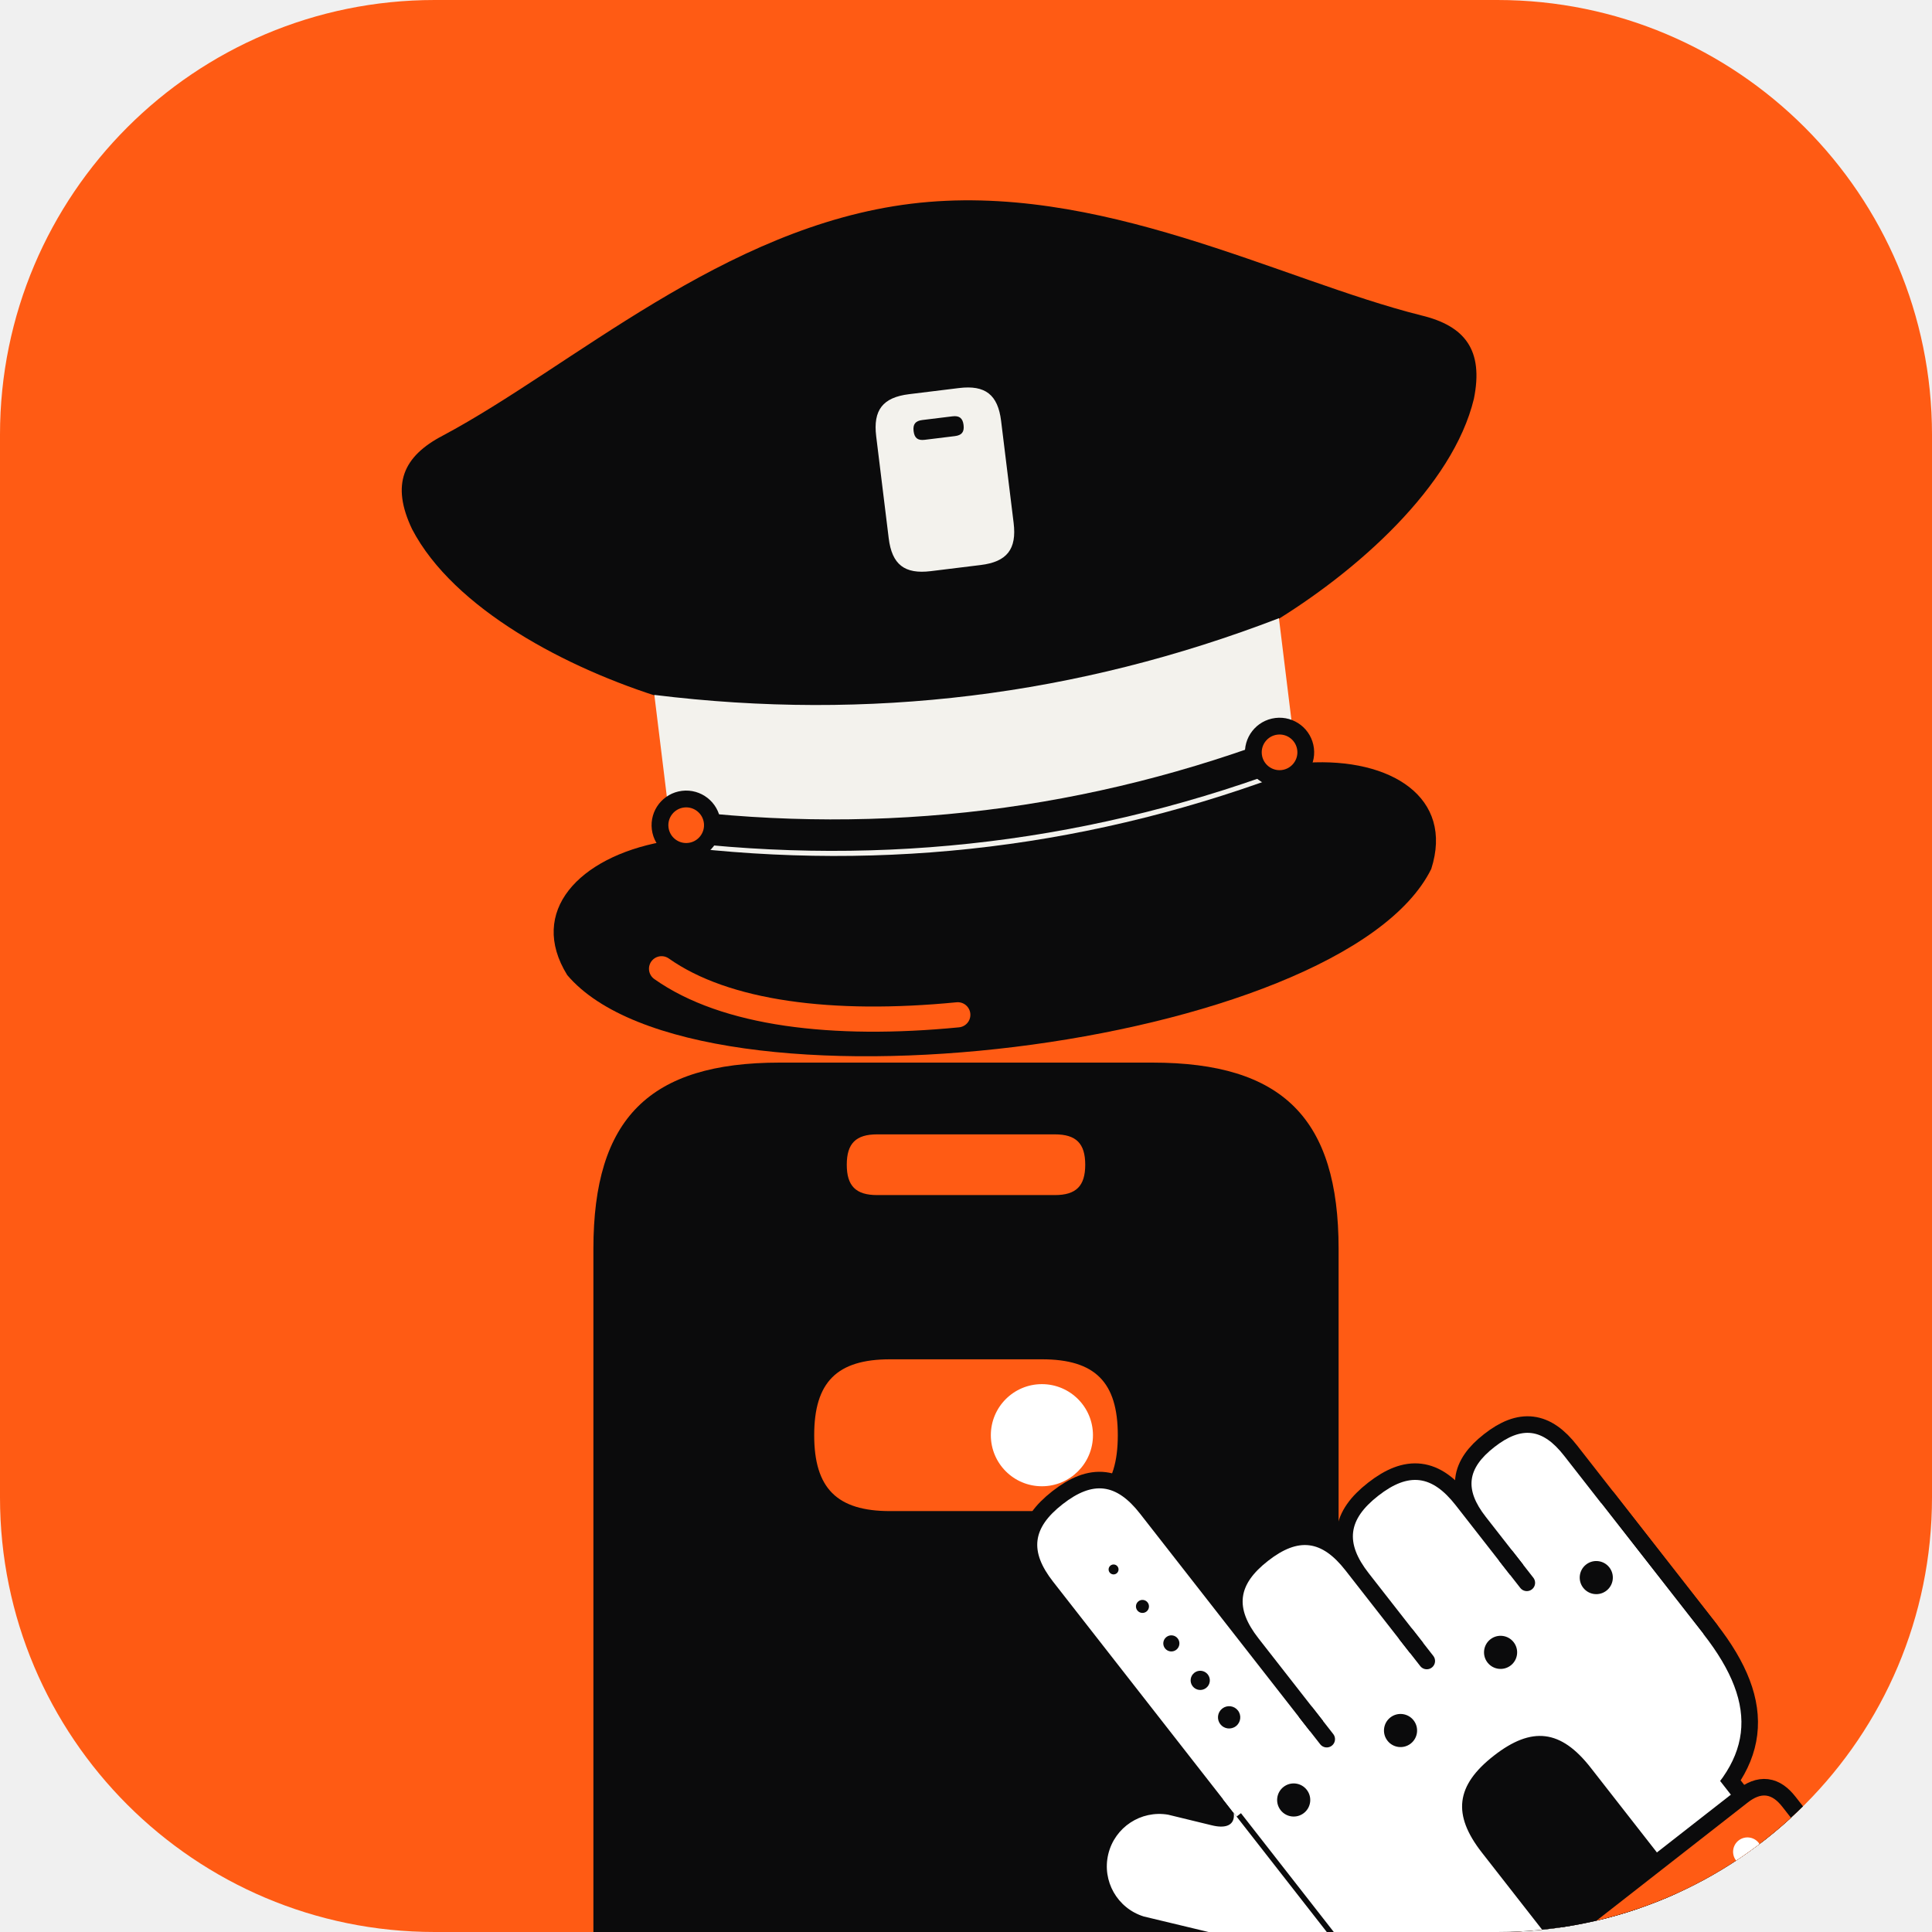
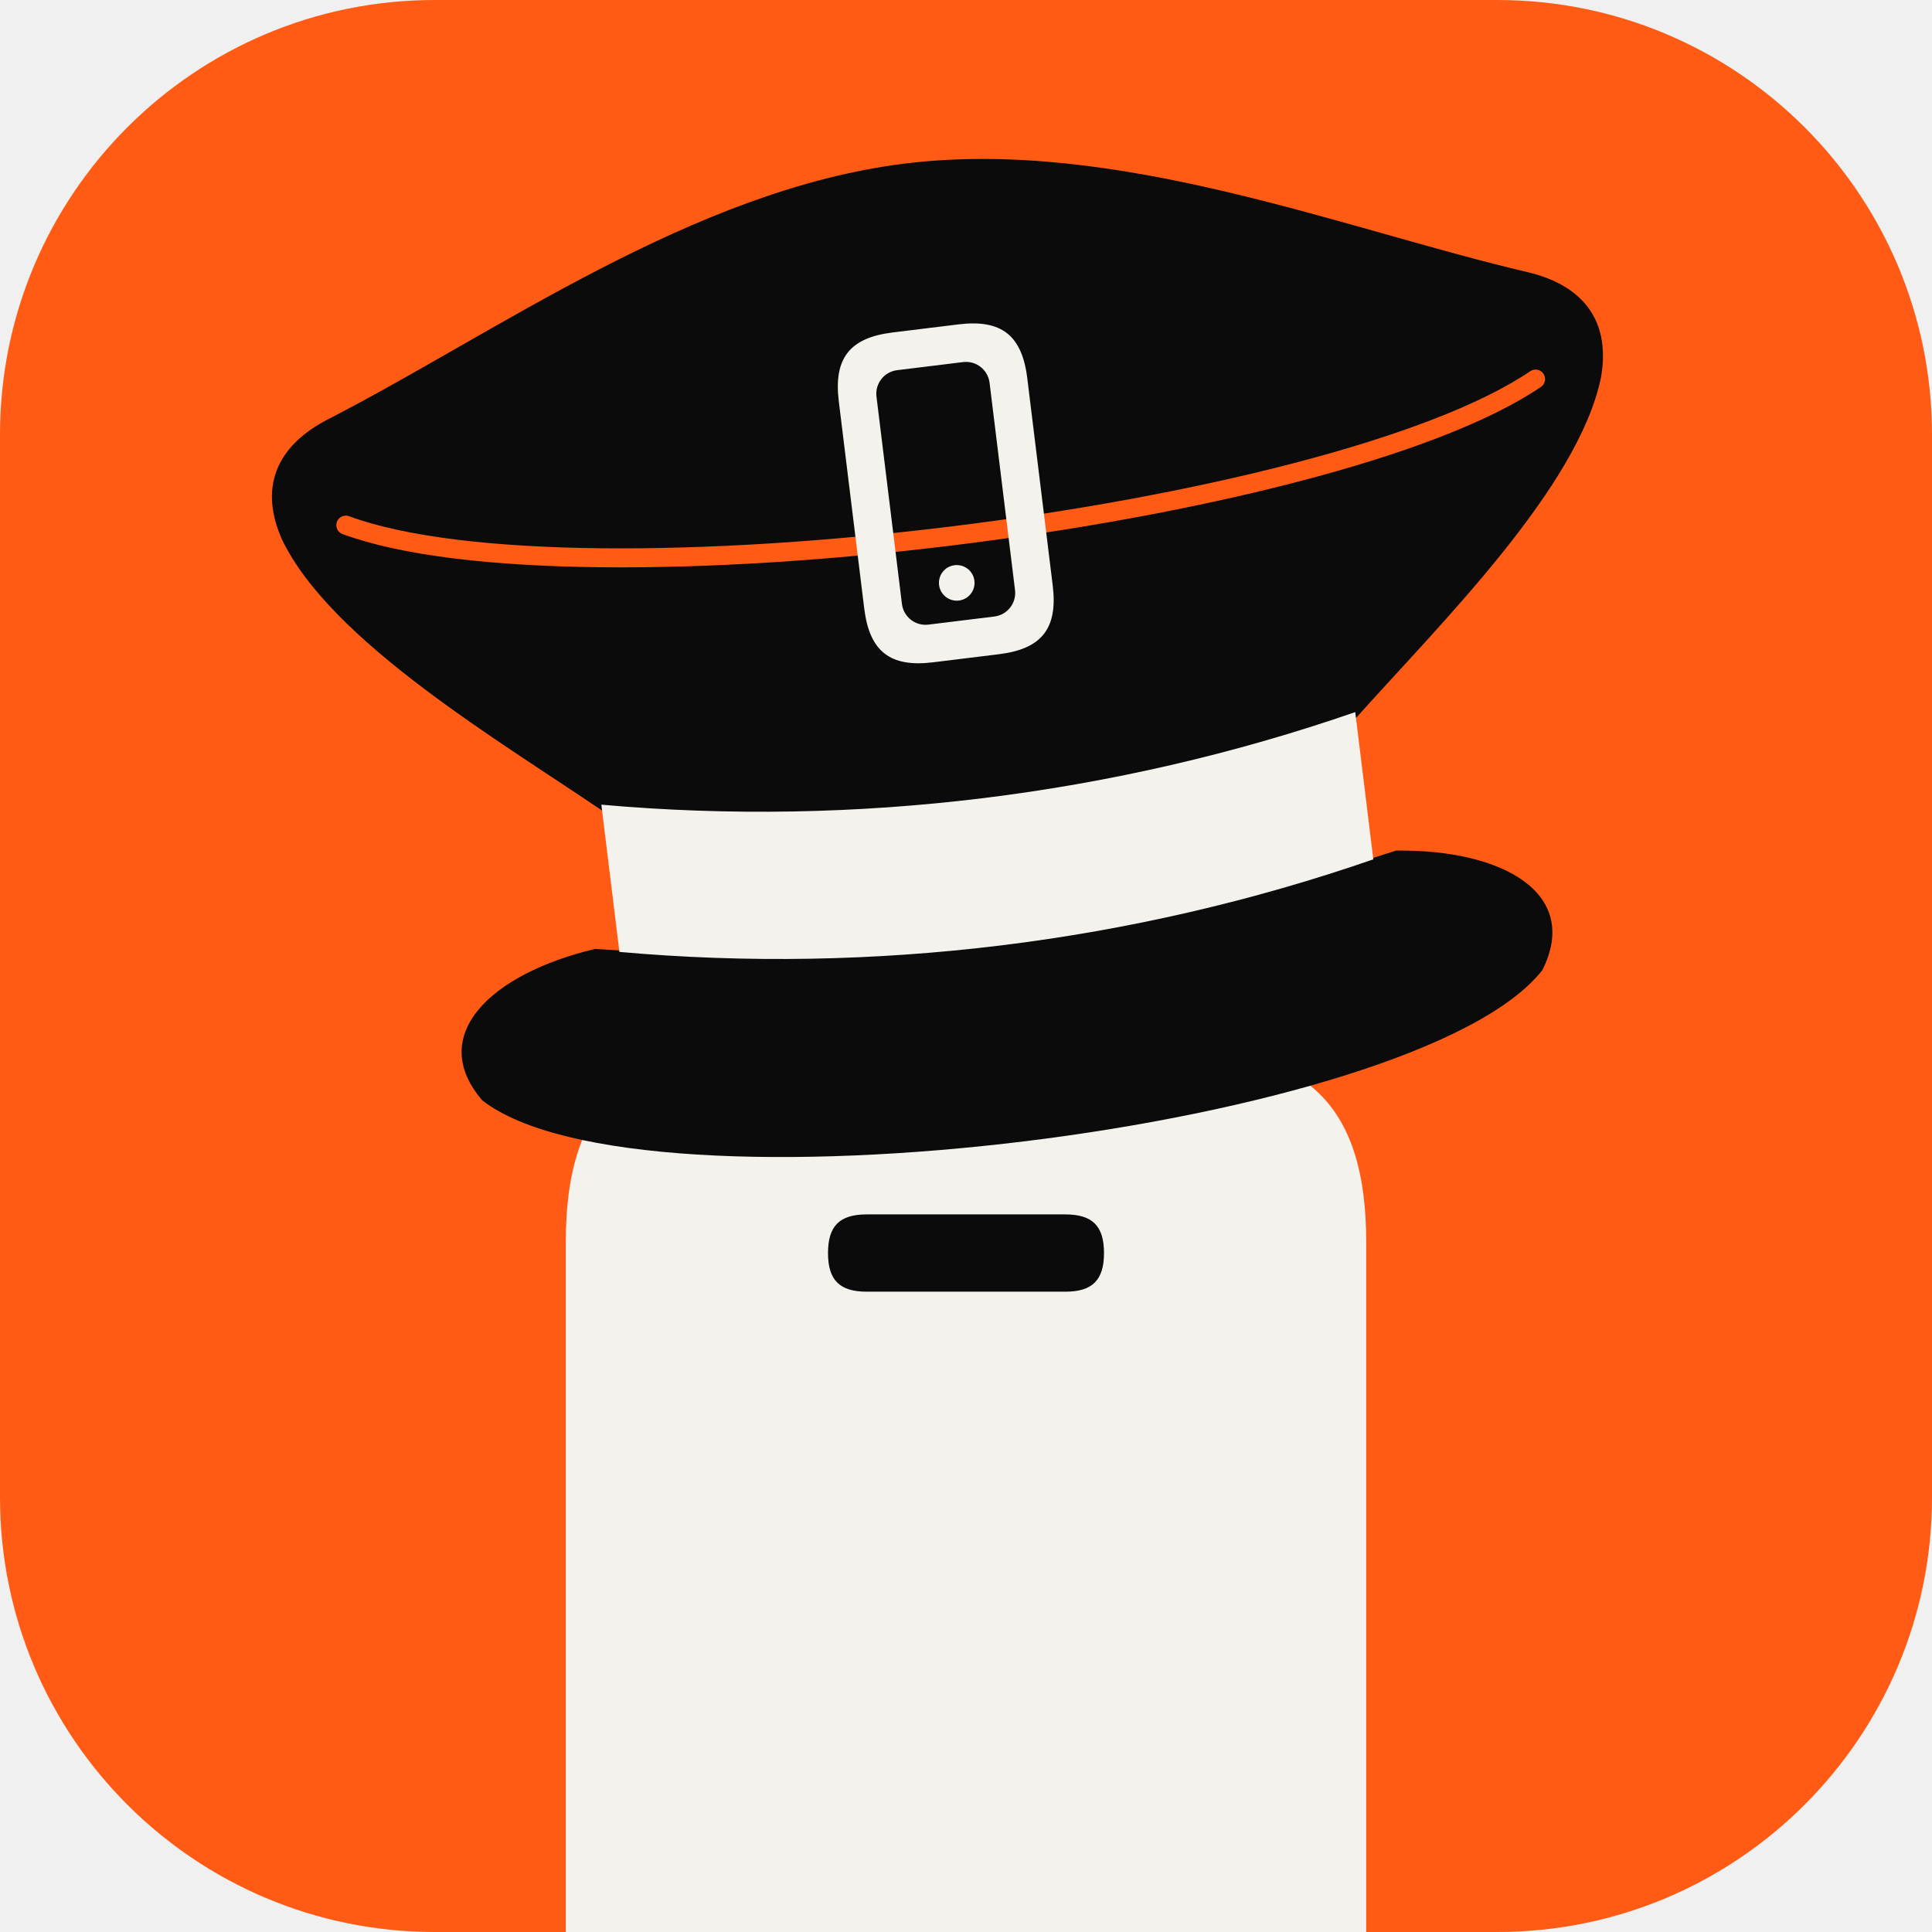
<svg xmlns="http://www.w3.org/2000/svg" viewBox="0 0 140 140" width="512" height="512" role="img" aria-label="phonedriver">
  <rect width="140" height="140" rx="31.5" fill="#ff5b14" />
-   <g>
-     <g transform="translate(24.4 13) rotate(-7 45.6 34.2) scale(0.76)">
-       <path d="M31 46C22 42 12 35 9 27C7.500 22.500 9 20 13 18.500C26 13.500 42 2 60 2C78 2 94 13.500 107 18.500C111 20 112.500 22.500 111 27C108 35 98 42 89 46C70 50.500 50 50.500 31 46Z" fill="#0b0b0c" />
-       <path d="M29 59.500C50 64.500 70 64.500 91 59.500C99 60 104.500 64.500 101.500 71C91 87 29 87 18.500 71C15.500 64.500 21 60 29 59.500Z" fill="#0b0b0c" />
-       <path d="M30 45.500C50 50.500 70 50.500 90 45.500V60C70 65 50 65 30 60Z" fill="#f3f2ed" />
-       <path d="M57.6 20H62.4C64.92 20 66 21.08 66 23.6V33.4C66 35.92 64.92 37 62.4 37H57.6C55.08 37 54 35.92 54 33.4V23.6C54 21.08 55.08 20 57.6 20Z" fill="#f3f2ed" />
-       <path d="M30 58C50 63 70 63 90 58" stroke="#0b0b0c" stroke-width="3" fill="none" />
-       <path d="M29 58.2a2.5 2.5 0 1 0 5 0a2.5 2.5 0 1 0 -5 0ZM86 58.2a2.5 2.5 0 1 0 5 0a2.5 2.5 0 1 0 -5 0Z" fill="#ff5b14" stroke="#0b0b0c" stroke-width="1.6" />
-       <path d="M27.500 71.500C33 76.500 43 79 55 79.300" stroke="#ff5b14" stroke-width="2.4" stroke-linecap="round" fill="none" />
-       <path d="M58.55 22.6H61.45C62.11 22.6 62.4 22.89 62.4 23.55V23.55C62.4 24.22 62.11 24.5 61.45 24.5H58.55C57.89 24.5 57.6 24.22 57.6 23.55V23.55C57.6 22.89 57.89 22.6 58.55 22.6Z" fill="#0b0b0c" />
-     </g>
-     <path d="M56.5 77H83.5C92.95 77 97 81.05 97 90.5V140H43V90.5C43 81.05 47.05 77 56.5 77Z" fill="#0b0b0c" />
-     <path d="M63.56 82.2H76.44C77.98 82.2 78.64 82.86 78.64 84.4V84.4C78.64 85.94 77.98 86.6 76.44 86.6H63.56C62.02 86.6 61.36 85.94 61.36 84.4V84.4C61.36 82.86 62.02 82.2 63.56 82.2Z" fill="#ff5b14" />
-     <path d="M64.5 98.5H75.5C79.35 98.5 81 100.15 81 104V104C81 107.85 79.35 109.5 75.5 109.5H64.5C60.65 109.5 59 107.85 59 104V104C59 100.15 60.65 98.5 64.5 98.5Z" fill="#ff5b14" />
-     <path d="M71.8 104a3.7 3.7 0 1 0 7.4 0a3.7 3.7 0 1 0 -7.4 0Z" fill="#fff" />
-     <defs>
-       <clipPath id="pd-tile">
-         <rect width="140" height="140" rx="31.5" />
-       </clipPath>
-     </defs>
-     <g clip-path="url(#pd-tile)">
-       <g transform="translate(77 109) rotate(-38) scale(0.4) translate(-10 0)">
-         <g>
-           <path d="M1 100V58C1 64 -1.500 66.300 -4.500 62.500L-9.560 56.100A9.500 9.500 0 0 0 -24.400 67.900L-5.700 91.400C-3.600 94 -1 97 1 100ZM0 60H87V90C87 106.8 79.8 114 63 114H18C5.4 114 0 108.6 0 96V60ZM14 104H73V126H14V104ZM14 132C13 142 9.500 151 5 159C22 170 65 170 82 159C77.500 151 74 142 73 132Z" fill="#0b0b0c" stroke="#0b0b0c" stroke-width="6" stroke-linejoin="round" />
-           <path transform="translate(0 0)" d="M10 0H10C17 0 20 3 20 10V64H0V10C0 3 3 0 10 0Z" fill="#0b0b0c" stroke="#0b0b0c" stroke-width="6" stroke-linejoin="round" />
-           <path transform="translate(0 37)" d="M33 -6H33C40 -6 43 -3 43 4V64H23V4C23 -3 26 -6 33 -6Z" fill="#0b0b0c" stroke="#0b0b0c" stroke-width="6" stroke-linejoin="round" />
-           <path transform="translate(0 32)" d="M56 2H56C63 2 66 5 66 12V64H46V12C46 5 49 2 56 2Z" fill="#0b0b0c" stroke="#0b0b0c" stroke-width="6" stroke-linejoin="round" />
-           <path transform="translate(0 26)" d="M78 14H78C84.3 14 87 16.7 87 23V64H69V23C69 16.7 71.7 14 78 14Z" fill="#0b0b0c" stroke="#0b0b0c" stroke-width="6" stroke-linejoin="round" />
-           <path transform="translate(0 0)" d="M10 0H10C17 0 20 3 20 10V64H0V10C0 3 3 0 10 0Z" fill="#fff" />
-           <path transform="translate(0 37)" d="M33 -6H33C40 -6 43 -3 43 4V64H23V4C23 -3 26 -6 33 -6Z" fill="#fff" />
-           <path transform="translate(0 32)" d="M56 2H56C63 2 66 5 66 12V64H46V12C46 5 49 2 56 2Z" fill="#fff" />
-           <path transform="translate(0 26)" d="M78 14H78C84.3 14 87 16.7 87 23V64H69V23C69 16.7 71.7 14 78 14Z" fill="#fff" />
-           <path d="M1 100V58C1 64 -1.500 66.300 -4.500 62.500L-9.560 56.100A9.500 9.500 0 0 0 -24.400 67.900L-5.700 91.400C-3.600 94 -1 97 1 100ZM0 60H87V90C87 106.8 79.8 114 63 114H18C5.4 114 0 108.6 0 96V60ZM14 104H73V126H14V104ZM14 132C13 142 9.500 151 5 159C22 170 65 170 82 159C77.500 151 74 142 73 132Z" fill="#fff" />
-           <path d="M21.500 57V63M44.500 57V63M67.500 57V63" stroke="#0b0b0c" stroke-width="3" stroke-linecap="round" fill="none" />
-           <path d="M7 68a3 3 0 1 0 6 0a3 3 0 1 0 -6 0ZM30 70a3 3 0 1 0 6 0a3 3 0 1 0 -6 0ZM53 70a3 3 0 1 0 6 0a3 3 0 1 0 -6 0ZM75 70a3 3 0 1 0 6 0a3 3 0 1 0 -6 0ZM43.5 84H43.5C52.25 84 56 87.75 56 96.5V124H31V96.5C31 87.75 34.75 84 43.5 84ZM9.1 15a0.9 0.9 0 1 0 1.8 0a0.9 0.9 0 1 0 -1.8 0ZM8.82 23.5a1.18 1.18 0 1 0 2.36 0a1.18 1.18 0 1 0 -2.36 0ZM8.54 32a1.46 1.46 0 1 0 2.92 0a1.46 1.46 0 1 0 -2.92 0ZM8.26 40.5a1.74 1.74 0 1 0 3.48 0a1.74 1.74 0 1 0 -3.48 0ZM7.98 49a2.02 2.02 0 1 0 4.04 0a2.02 2.02 0 1 0 -4.04 0Z" fill="#0b0b0c" />
-           <ellipse cx="43.5" cy="160" rx="34" ry="5.2" fill="#0b0b0c" />
-           <path d="M12.5 119H74.5C77.65 119 79 120.35 79 123.5V128.5C79 131.65 77.65 133 74.5 133H12.5C9.35 133 8 131.65 8 128.5V123.5C8 120.35 9.35 119 12.5 119Z" fill="#0b0b0c" stroke="#0b0b0c" stroke-width="6" stroke-linejoin="round" />
-           <path d="M12.5 119H74.5C77.65 119 79 120.35 79 123.5V128.5C79 131.65 77.65 133 74.5 133H12.5C9.35 133 8 131.65 8 128.5V123.5C8 120.35 9.35 119 12.5 119Z" fill="#ff5b14" />
-           <path d="M66.4 126a2.6 2.6 0 1 0 5.2 0a2.6 2.6 0 1 0 -5.2 0Z" fill="#fff" />
-         </g>
-       </g>
-     </g>
+   <path d="M55 76H85C94.8 76 99 80.2 99 90V140H41V90C41 80.2 45.2 76 55 76Z" fill="#f3f2ed" />
+   <path d="M62.8 88H77.2C79.16 88 80 88.84 80 90.8V90.8C80 92.76 79.16 93.6 77.2 93.6H62.8C60.84 93.6 60 92.76 60 90.8V90.8C60 88.84 60.84 88 62.8 88Z" fill="#0b0b0c" />
+   <g transform="translate(18.4 9) rotate(-7 51.6 38.7) scale(0.86)">
+     <path d="M28 54C20 47 7 37 4 28C2.500 23 5 20 9 18.500C24 13 42 3 60 3C78 3 96 13 111 18.500C115 20 117.500 23 116 28C113 37 100 47 92 54C71 58.500 49 58.500 28 54ZM26 65.500C49 70 71 70 94 65.500C103 66.500 109 71 105 77C93 89 27 89 15 77C11 71 17 66.500 26 65.500Z" fill="#0b0b0c" />
+     <path d="M28 53.500C49 58 71 58 92 53.500V66C71 70.500 49 70.500 28 66Z" fill="#f3f2ed" />
+     <path d="M9.500 27.500C28 37 92 37 110.500 27.500" fill="none" stroke="#ff5b14" stroke-width="1.6" stroke-linecap="round" />
+     <path d="M57.2 17H62.8C66.44 17 68 18.56 68 22.2V39.8C68 43.44 66.44 45 62.8 45H57.2C53.56 45 52 43.44 52 39.8V22.2C52 18.56 53.56 17 57.2 17ZM55.2 22.2V39.8A2 2 0 0 0 57.2 41.8H62.8A2 2 0 0 0 64.8 39.8V22.2A2 2 0 0 0 62.8 20.2H57.2A2 2 0 0 0 55.2 22.2ZM58.5 38.6a1.5 1.5 0 1 0 3 0a1.5 1.5 0 1 0 -3 0Z" fill="#f3f2ed" />
  </g>
</svg>
